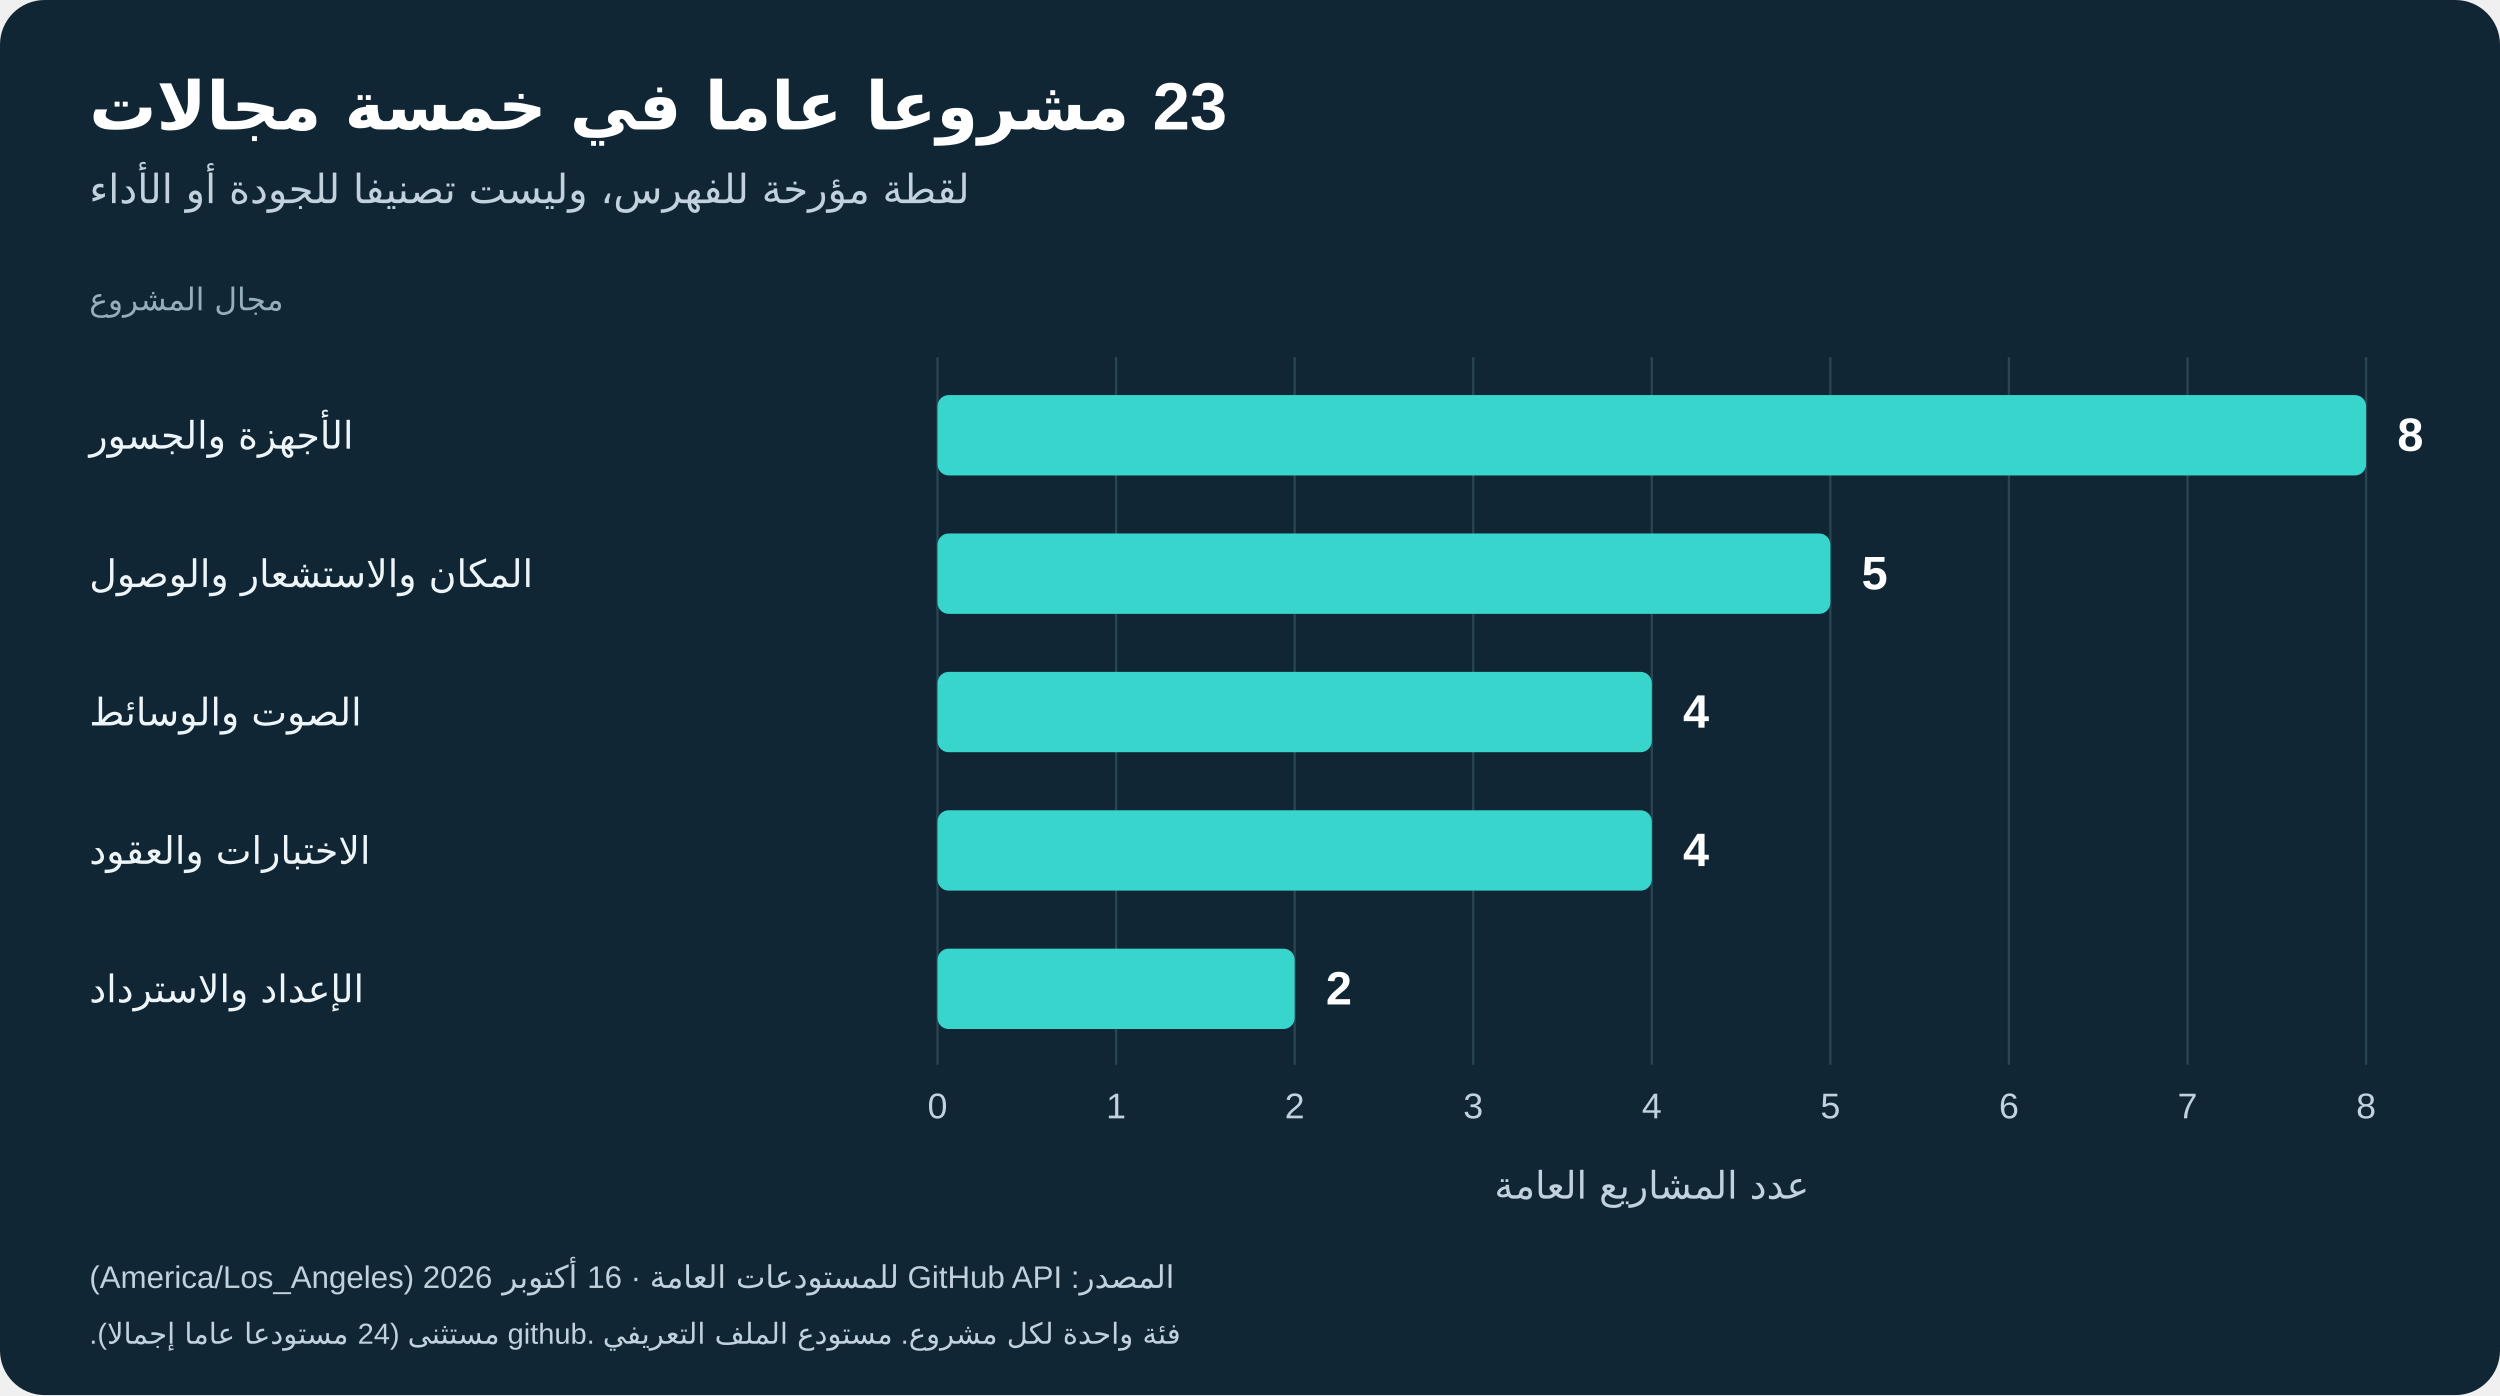
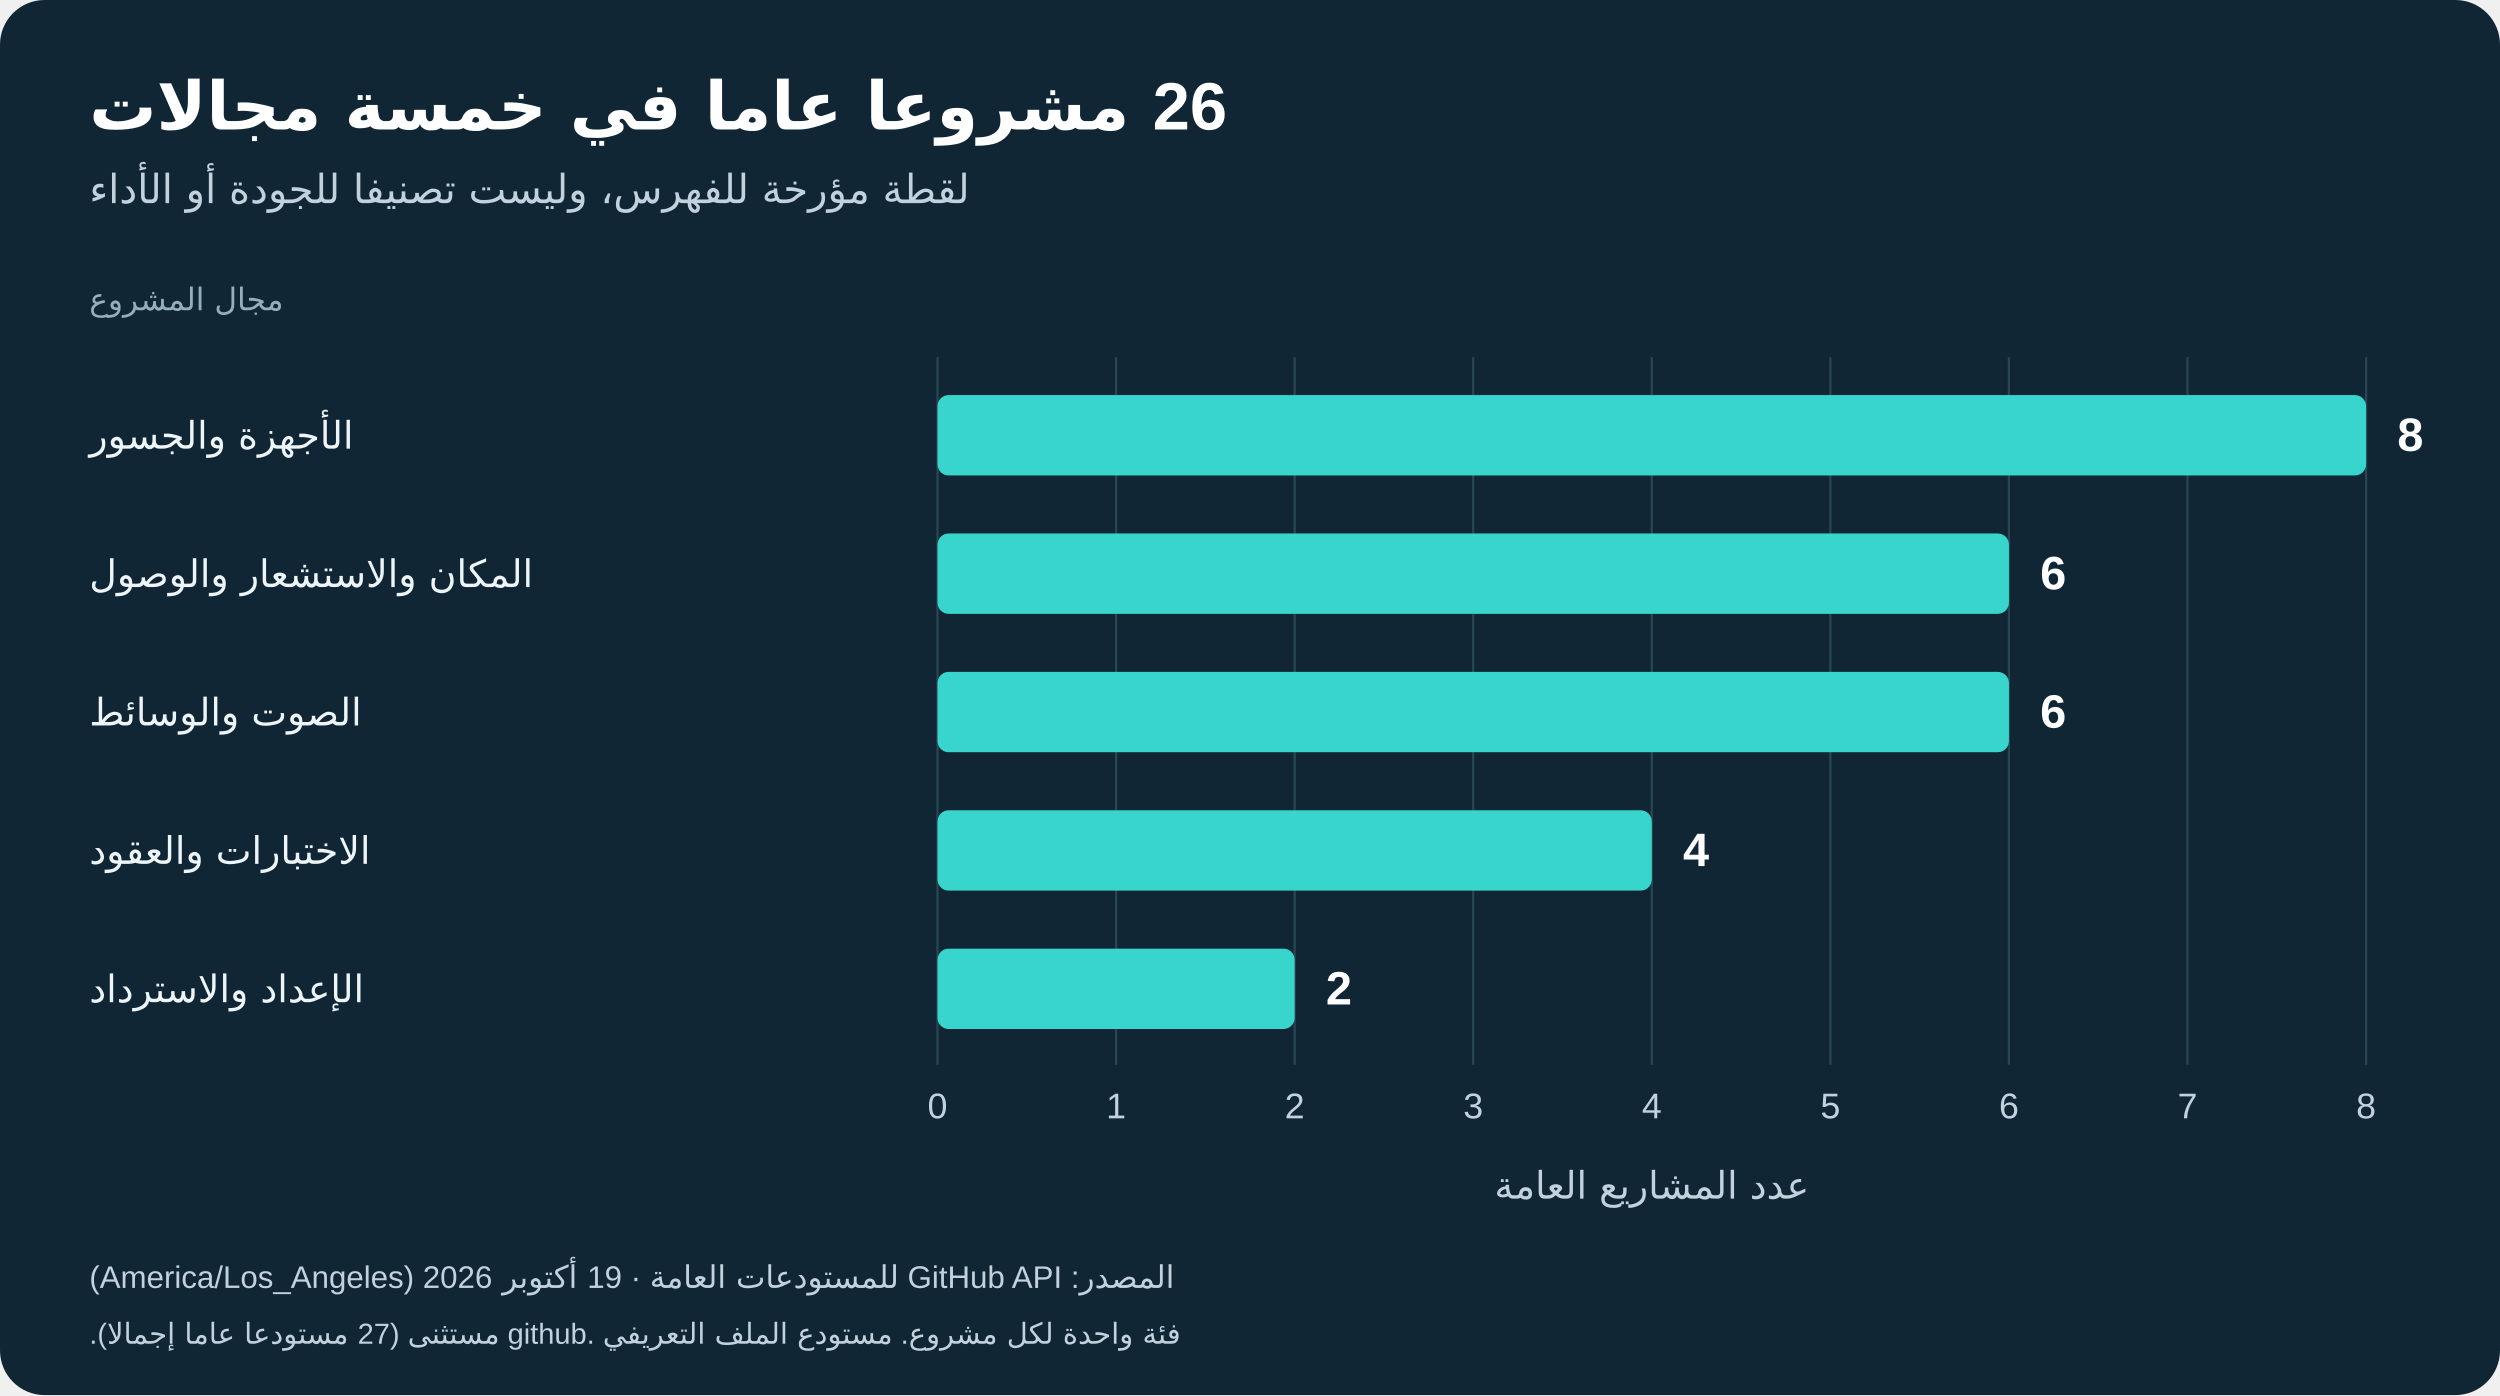
<svg xmlns="http://www.w3.org/2000/svg" width="1120" height="625" viewBox="0 0 1120 625" role="img" aria-labelledby="title desc" lang="ar">
  <rect width="1120" height="625" rx="20" fill="#102634" />
  <g font-family="Arial, Helvetica, sans-serif">
-     <text x="40" y="58" font-size="30" fill="#ffffff" font-weight="700" text-anchor="end" direction="rtl" unicode-bidi="plaintext">23 مشروعا عاما في خمسة مجالات</text>
+     <text x="40" y="58" font-size="30" fill="#ffffff" font-weight="700" text-anchor="end" direction="rtl" unicode-bidi="plaintext">26 مشروعا عاما في خمسة مجالات</text>
    <text x="40" y="91" font-size="18" fill="#c1d1dd" font-weight="400" text-anchor="end" direction="rtl" unicode-bidi="plaintext">لقطة مؤرخة للفهرس، وليست تصنيفا للجودة أو الأداء</text>
    <text x="40" y="139" font-size="14" fill="#94aebb" font-weight="400" text-anchor="end" direction="rtl" unicode-bidi="plaintext">مجال المشروع</text>
    <line x1="420" y1="160" x2="420" y2="477" stroke="#294653" />
    <text x="420" y="501" font-size="16" fill="#c1d1dd" font-weight="400" text-anchor="middle">0</text>
    <line x1="500" y1="160" x2="500" y2="477" stroke="#294653" />
    <text x="500" y="501" font-size="16" fill="#c1d1dd" font-weight="400" text-anchor="middle">1</text>
    <line x1="580" y1="160" x2="580" y2="477" stroke="#294653" />
    <text x="580" y="501" font-size="16" fill="#c1d1dd" font-weight="400" text-anchor="middle">2</text>
    <line x1="660" y1="160" x2="660" y2="477" stroke="#294653" />
    <text x="660" y="501" font-size="16" fill="#c1d1dd" font-weight="400" text-anchor="middle">3</text>
    <line x1="740" y1="160" x2="740" y2="477" stroke="#294653" />
    <text x="740" y="501" font-size="16" fill="#c1d1dd" font-weight="400" text-anchor="middle">4</text>
    <line x1="820" y1="160" x2="820" y2="477" stroke="#294653" />
    <text x="820" y="501" font-size="16" fill="#c1d1dd" font-weight="400" text-anchor="middle">5</text>
    <line x1="900" y1="160" x2="900" y2="477" stroke="#294653" />
    <text x="900" y="501" font-size="16" fill="#c1d1dd" font-weight="400" text-anchor="middle">6</text>
    <line x1="980" y1="160" x2="980" y2="477" stroke="#294653" />
    <text x="980" y="501" font-size="16" fill="#c1d1dd" font-weight="400" text-anchor="middle">7</text>
    <line x1="1060" y1="160" x2="1060" y2="477" stroke="#294653" />
    <text x="1060" y="501" font-size="16" fill="#c1d1dd" font-weight="400" text-anchor="middle">8</text>
    <text x="40" y="201" font-size="17" fill="#edf5f8" font-weight="400" text-anchor="end" direction="rtl" unicode-bidi="plaintext">الأجهزة والجسور</text>
    <rect x="420" y="177" width="640" height="36" rx="5" fill="#38d5cc" />
    <text x="1074" y="202" font-size="21" fill="#ffffff" font-weight="700" text-anchor="start">8</text>
    <text x="40" y="263" font-size="17" fill="#edf5f8" font-weight="400" text-anchor="end" direction="rtl" unicode-bidi="plaintext">المكان والاستشعار والوصول</text>
-     <rect x="420" y="239" width="400" height="36" rx="5" fill="#38d5cc" />
-     <text x="834" y="264" font-size="21" fill="#ffffff" font-weight="700" text-anchor="start">5</text>
+     <rect x="420" y="239" width="480" height="36" rx="5" fill="#38d5cc" />
+     <text x="914" y="264" font-size="21" fill="#ffffff" font-weight="700" text-anchor="start">6</text>
    <text x="40" y="325" font-size="17" fill="#edf5f8" font-weight="400" text-anchor="end" direction="rtl" unicode-bidi="plaintext">الصوت والوسائط</text>
-     <rect x="420" y="301" width="320" height="36" rx="5" fill="#38d5cc" />
-     <text x="754" y="326" font-size="21" fill="#ffffff" font-weight="700" text-anchor="start">4</text>
+     <rect x="420" y="301" width="480" height="36" rx="5" fill="#38d5cc" />
+     <text x="914" y="326" font-size="21" fill="#ffffff" font-weight="700" text-anchor="start">6</text>
    <text x="40" y="387" font-size="17" fill="#edf5f8" font-weight="400" text-anchor="end" direction="rtl" unicode-bidi="plaintext">الاختبارات والعقود</text>
    <rect x="420" y="363" width="320" height="36" rx="5" fill="#38d5cc" />
    <text x="754" y="388" font-size="21" fill="#ffffff" font-weight="700" text-anchor="start">4</text>
    <text x="40" y="449" font-size="17" fill="#edf5f8" font-weight="400" text-anchor="end" direction="rtl" unicode-bidi="plaintext">الإعداد والاسترداد</text>
    <rect x="420" y="425" width="160" height="36" rx="5" fill="#38d5cc" />
    <text x="594" y="450" font-size="21" fill="#ffffff" font-weight="700" text-anchor="start">2</text>
    <text x="740" y="537" font-size="17" fill="#c1d1dd" font-weight="400" text-anchor="middle" direction="rtl" unicode-bidi="plaintext">عدد المشاريع العامة</text>
-     <text x="40" y="577" font-size="14" fill="#c1d1dd" font-weight="400" text-anchor="end" direction="rtl" unicode-bidi="plaintext">المصدر: GitHub API للمستودعات العامة · 16 أكتوبر 2026 (America/Los_Angeles)</text>
-     <text x="40" y="602" font-size="13" fill="#c1d1dd" font-weight="400" text-anchor="end" direction="rtl" unicode-bidi="plaintext">فئة واحدة لكل مشروع. مستودع الملف التعريفي .github مستثنى (24 مستودعا عاما إجمالا).</text>
+     <text x="40" y="577" font-size="14" fill="#c1d1dd" font-weight="400" text-anchor="end" direction="rtl" unicode-bidi="plaintext">المصدر: GitHub API للمستودعات العامة · 19 أكتوبر 2026 (America/Los_Angeles)</text>
+     <text x="40" y="602" font-size="13" fill="#c1d1dd" font-weight="400" text-anchor="end" direction="rtl" unicode-bidi="plaintext">فئة واحدة لكل مشروع. مستودع الملف التعريفي .github مستثنى (27 مستودعا عاما إجمالا).</text>
  </g>
</svg>
